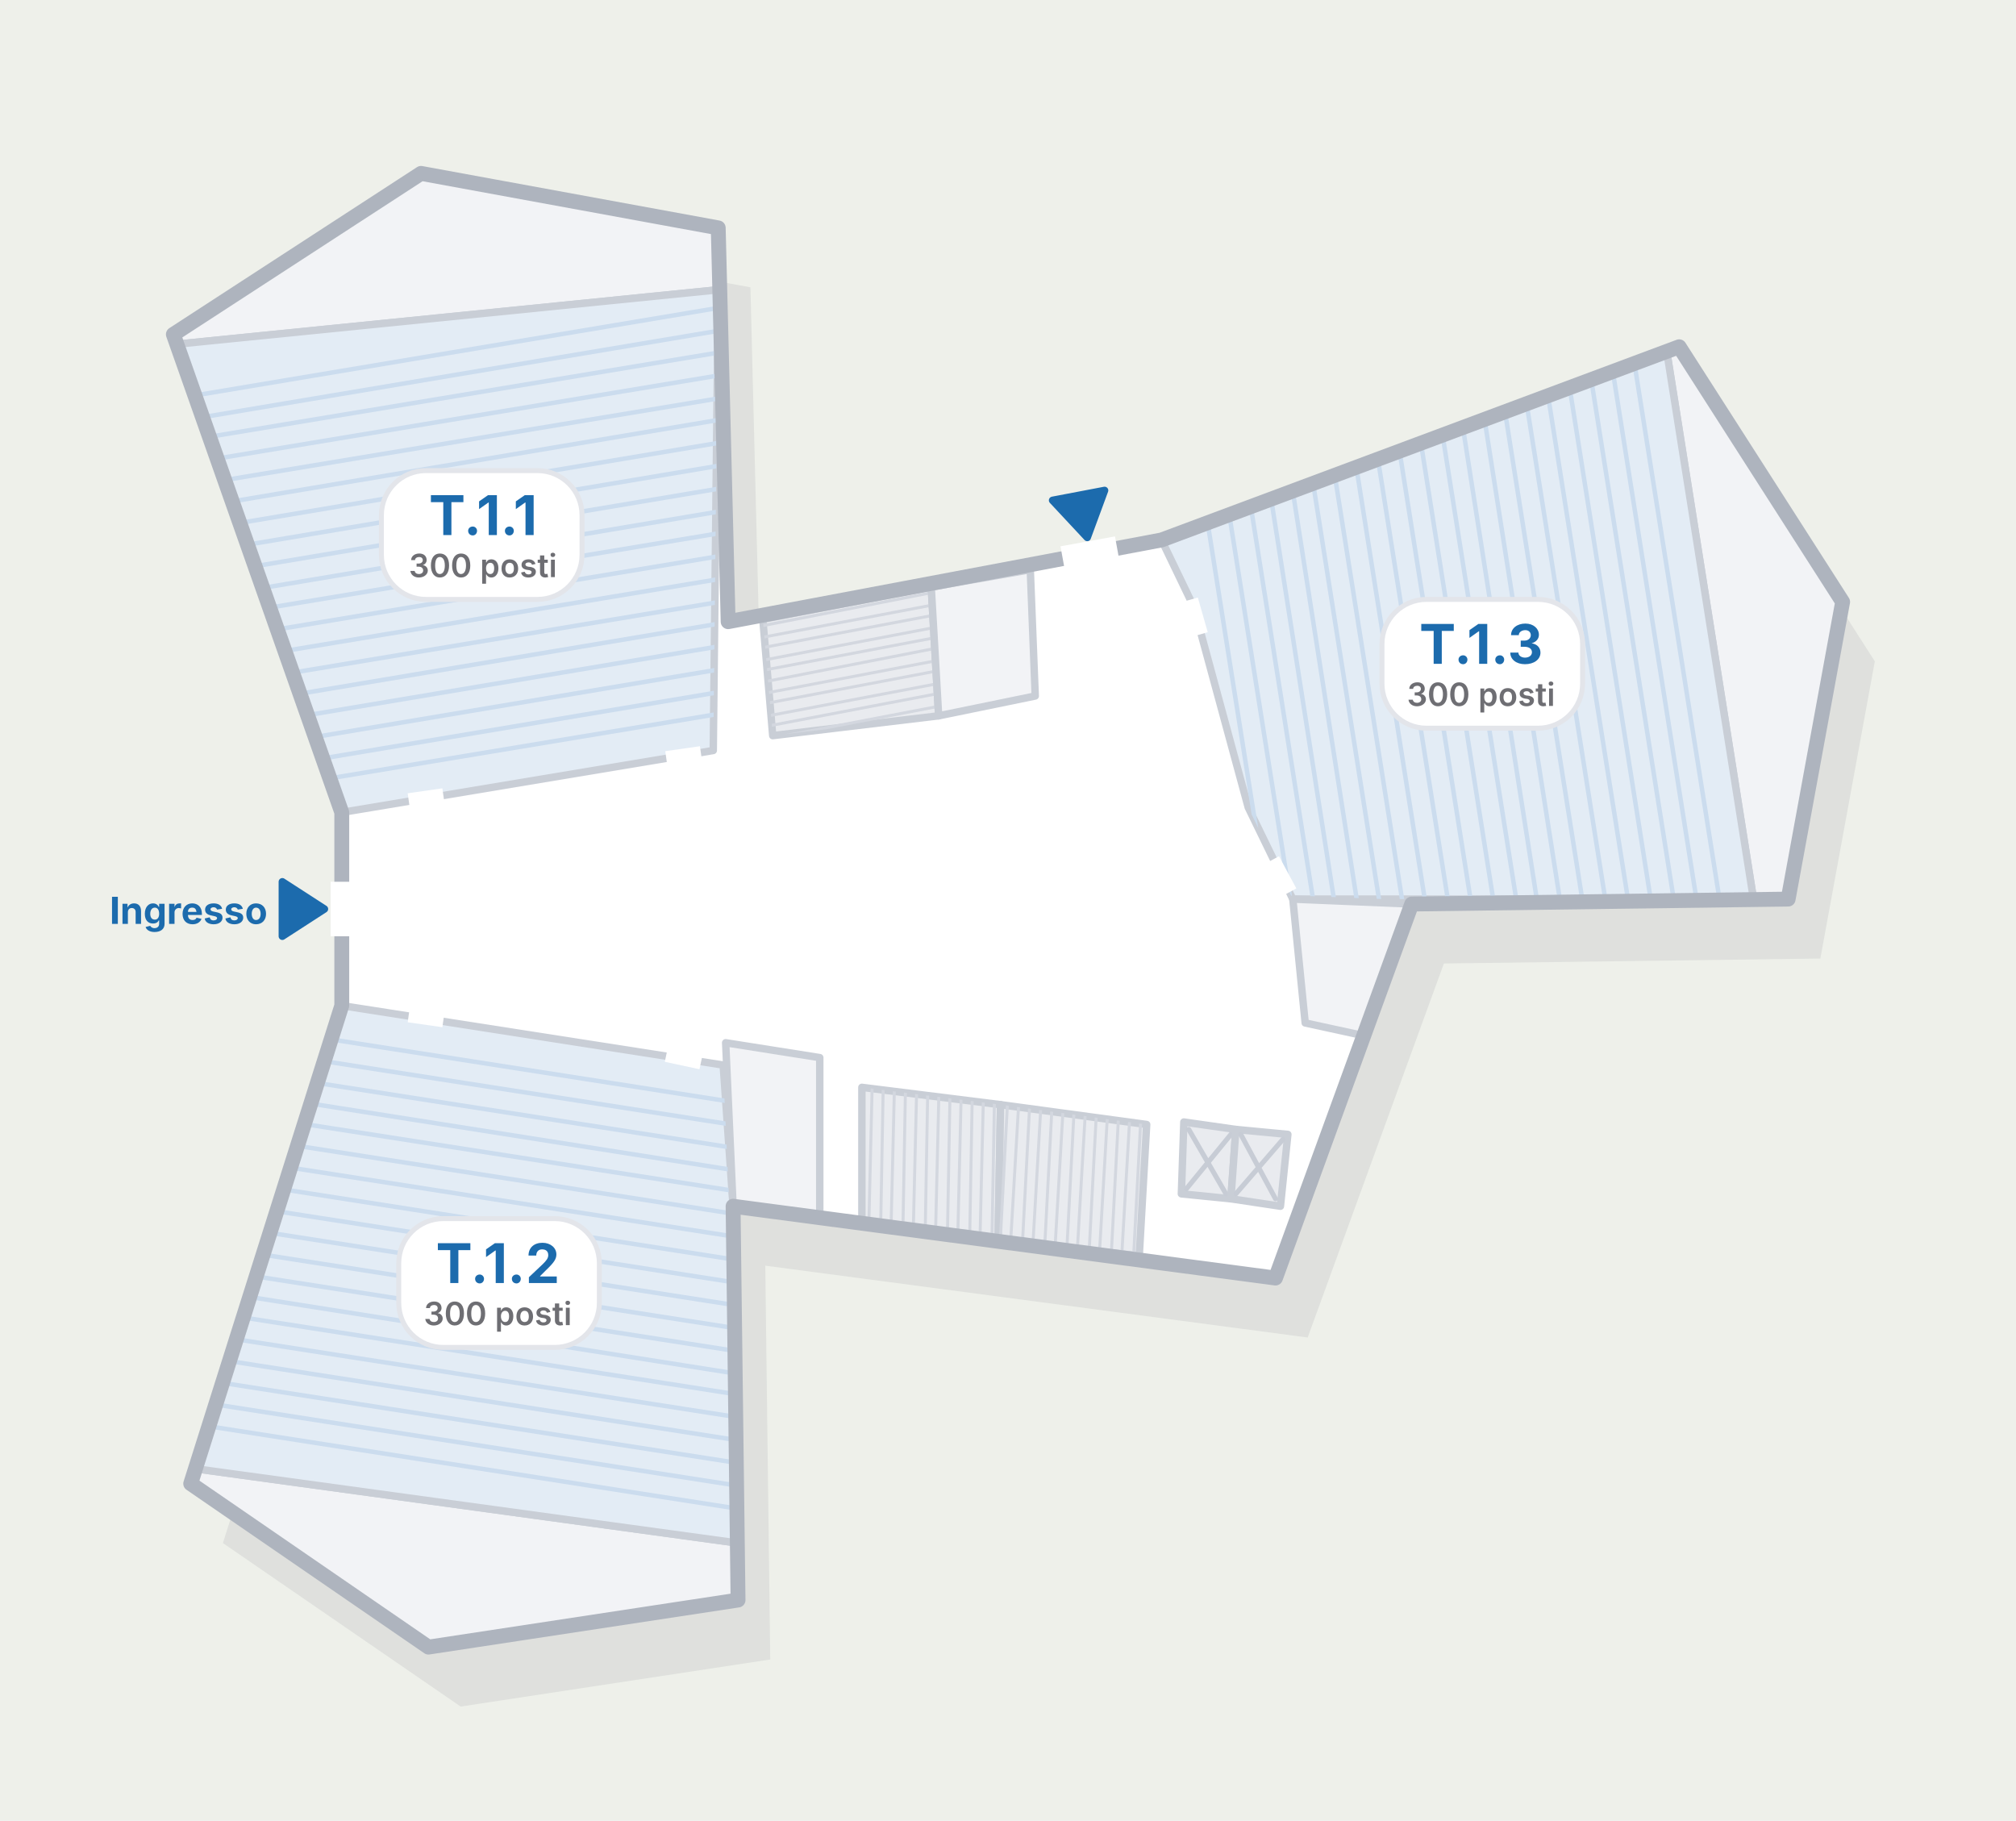
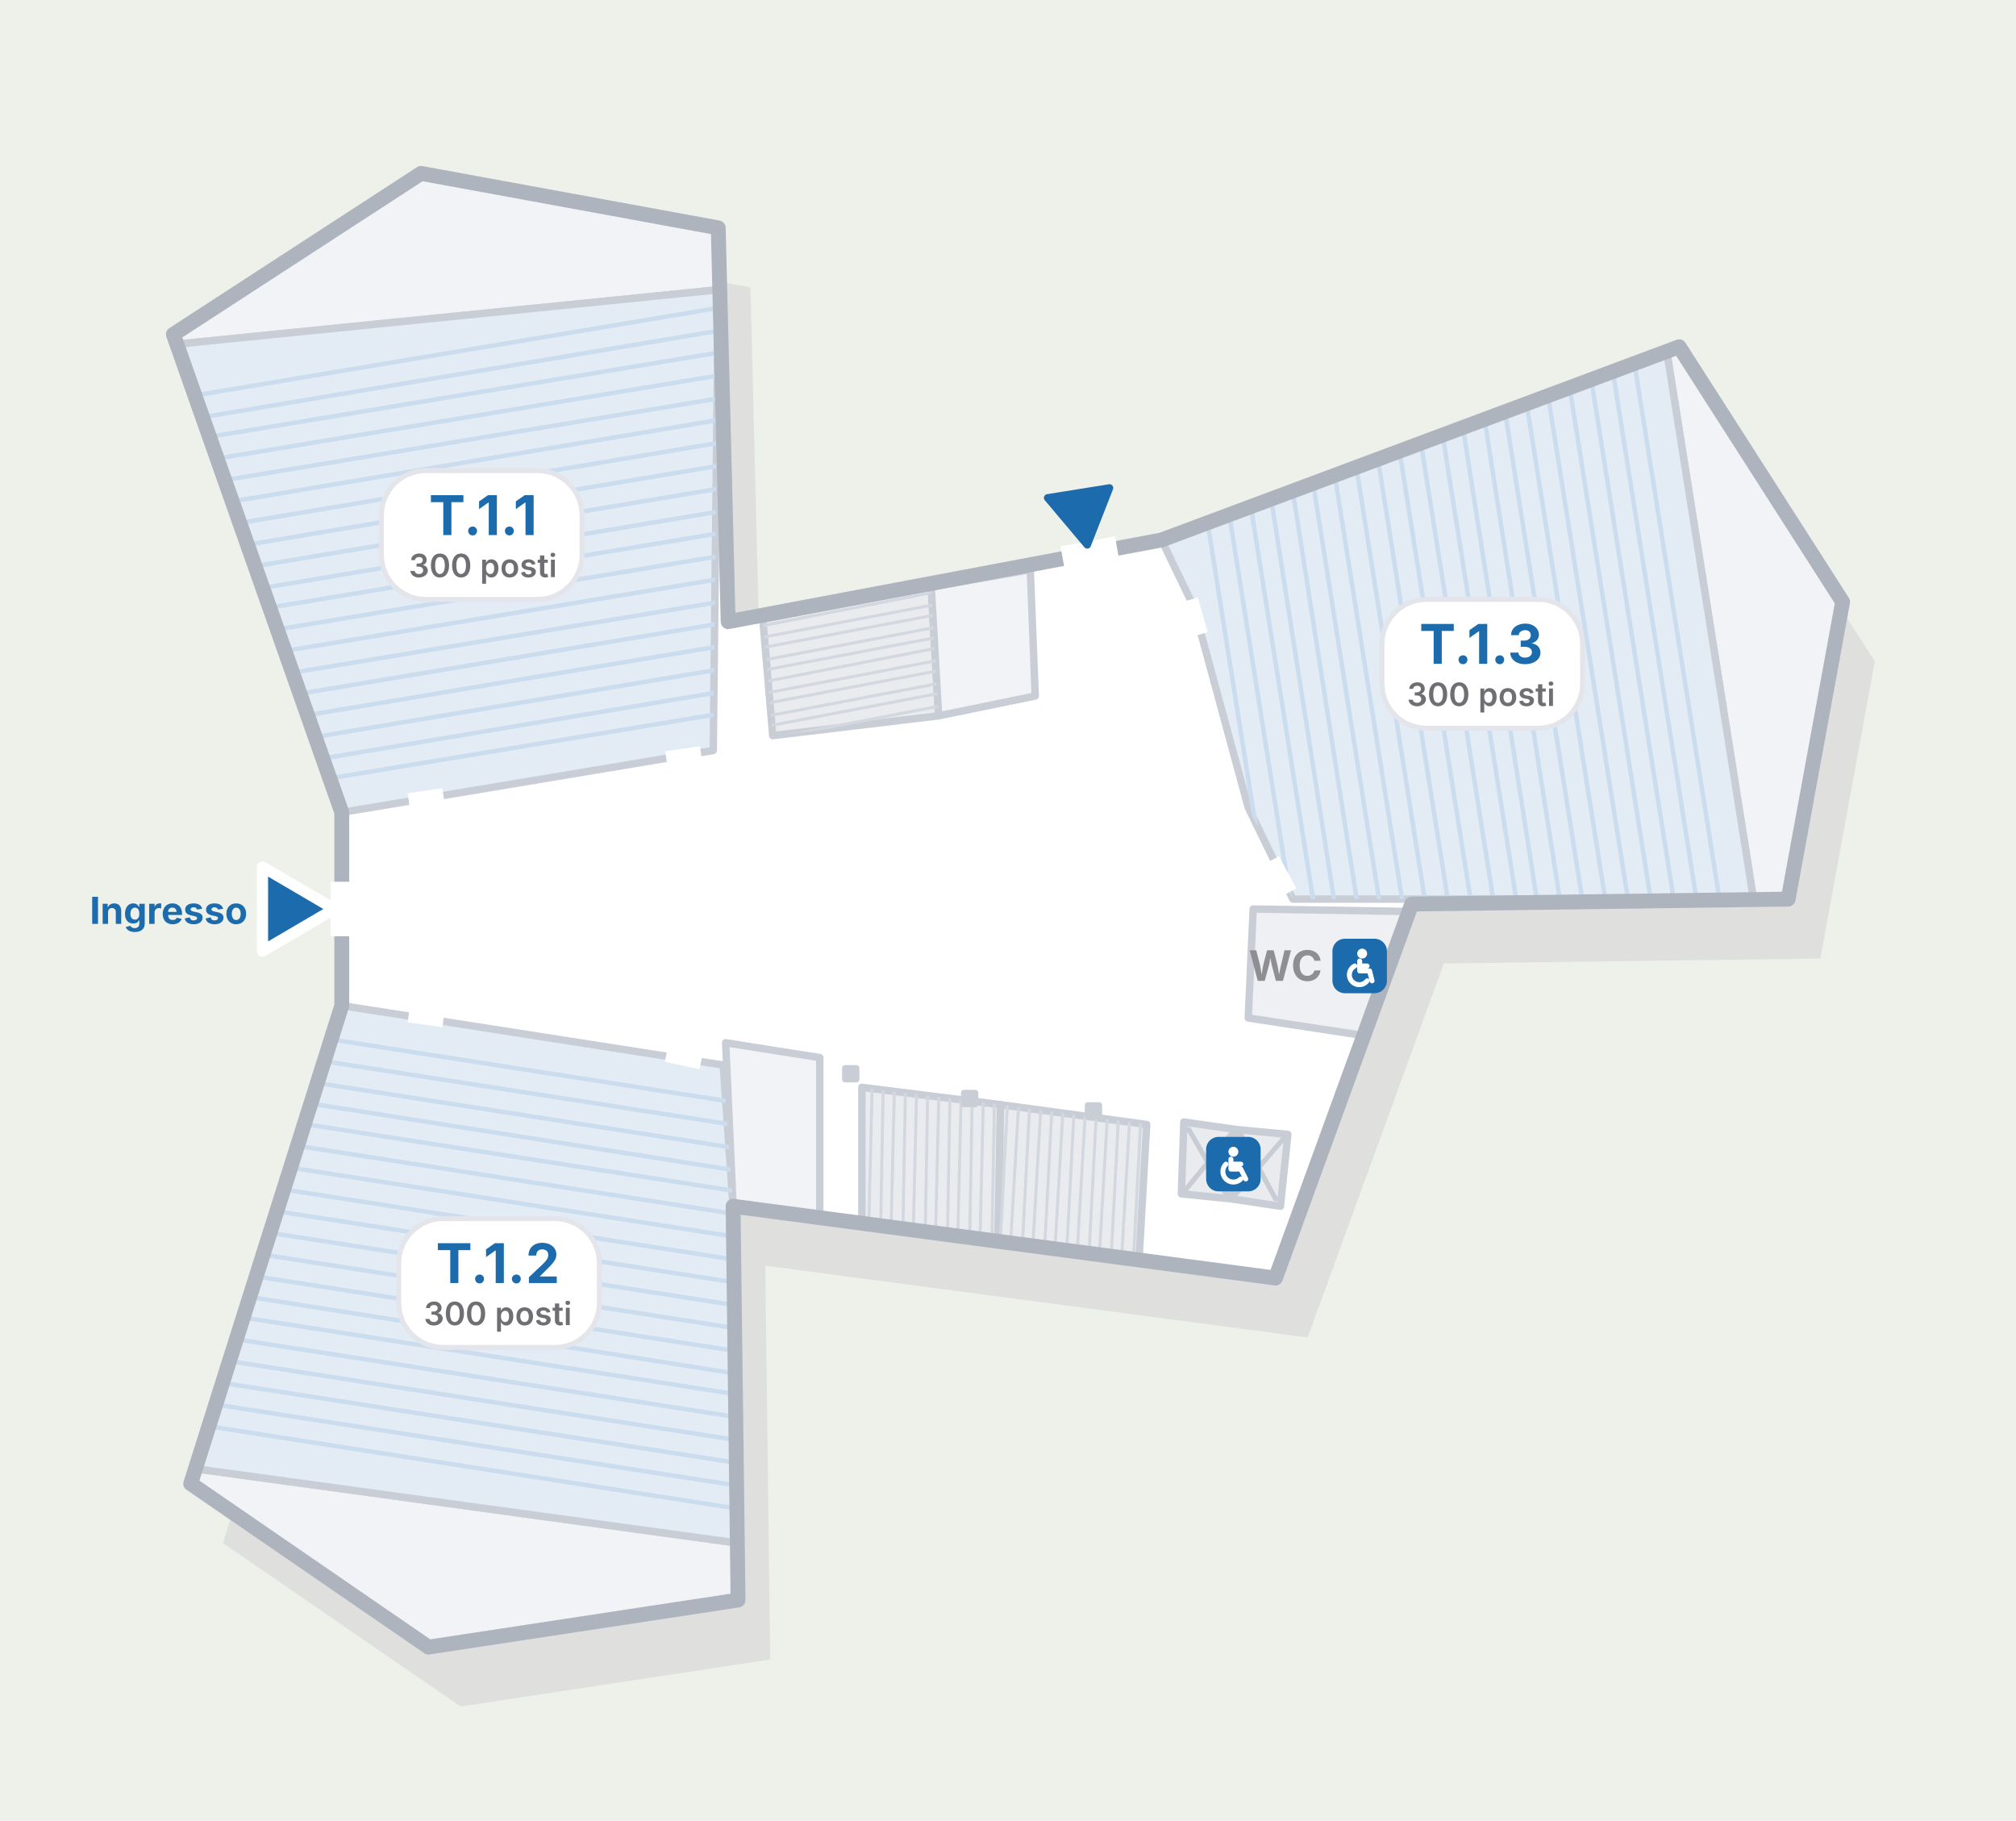
<svg xmlns="http://www.w3.org/2000/svg" viewBox="-27 -34.5 81.4 73.5" width="814" height="735">
-   <defs>
-     <clipPath id="pl-1">
-       <path d="M-19.9 -20.6L2 -22.8L1.8 -4.2L-13.2 -1.7Z" />
-     </clipPath>
-     <clipPath id="pl-3">
-       <path d="M-13.2 6.1L2.2 8.5L2.6 14.2L2.8 27.8L-19.1 24.8Z" />
-     </clipPath>
-     <clipPath id="pl-5">
-       <path d="M19.9 -12.7L40.3 -20.3L43.8 1.8L25.2 1.8L23.4 -1.9L21.2 -10Z" />
-     </clipPath>
-     <clipPath id="pl-6">
-       <path d="M3.8 -9.5L10.6 -10.8L10.9 -5.6L4.2 -4.8Z" />
-     </clipPath>
-     <clipPath id="pl-8">
-       <path d="M7.8 9.4L13.4 10.1L13.3 15.6L7.8 14.8Z" />
-     </clipPath>
-     <clipPath id="pl-9">
-       <path d="M13.4 10.1L19.3 10.9L19 16.2L13.3 15.6Z" />
-     </clipPath>
-   </defs>
-   <rect x="-27" y="-34.5" width="81.4" height="73.5" fill="#EEF0EA" />
-   <path d="M3.7 -7L3.3 -22.9L-8.7 -25.1L-18.7 -18.6L-11.9 0.7L-11.9 8.5L-18 27.8L-8.4 34.4L4.1 32.5L3.9 16.6L25.8 19.5L31.3 4.4L46.5 4.2L48.7 -7.8L42.1 -18.1L21.2 -10.3Z" fill="#4E5566" opacity="0.10" />
-   <path d="M2.4 -9.4L2 -25.3L-10 -27.5L-20 -21L-13.2 -1.7L-13.2 6.1L-19.3 25.4L-9.7 32L2.8 30.1L2.6 14.2L24.5 17.1L30 2L45.2 1.8L47.4 -10.2L40.8 -20.5L19.9 -12.7Z" fill="#FFFFFF" />
-   <g id="locali">
+   <g id="livello-fondo" data-livello="terreno">
+     <rect x="-27" y="-34.5" width="81.4" height="73.5" fill="#EEF0EA" />
+     <path d="M3.7 -7L3.3 -22.9L-8.7 -25.1L-18.7 -18.6L-11.9 0.7L-11.9 8.5L-18 27.8L-8.4 34.4L4.1 32.5L3.9 16.6L25.8 19.5L31.3 4.4L46.5 4.2L48.7 -7.8L42.1 -18.1L21.2 -10.3Z" fill="#4E5566" opacity="0.10" />
+     <path d="M2.4 -9.4L2 -25.3L-10 -27.5L-20 -21L-13.2 -1.7L-13.2 6.1L-19.3 25.4L-9.7 32L2.8 30.1L2.6 14.2L24.5 17.1L30 2L45.2 1.8L47.4 -10.2L40.8 -20.5L19.9 -12.7Z" fill="#FFFFFF" />
+   </g>
+   <g id="livello-locali" data-livello="locali">
    <g data-tipo="locale">
      <path d="M-20 -21L-10 -27.5L2 -25.3L2 -22.8L-19.9 -20.6Z" fill="#F2F3F6" stroke="#C9CED6" stroke-width="0.3" stroke-linejoin="round" />
    </g>
    <g id="MIA0203000006" data-sigla="T.1.1" data-tipo="aula">
      <path d="M-19.9 -20.6L2 -22.8L1.8 -4.2L-13.2 -1.7Z" fill="#E3ECF5" stroke="#C9CED6" stroke-width="0.3" stroke-linejoin="round" />
-       <path d="M29.3 -10.2L-26.2 -1M29.2 -11.1L-26.4 -1.8M29.1 -12L-26.5 -2.7M28.9 -12.9L-26.7 -3.6M28.8 -13.8L-26.8 -4.5M28.6 -14.6L-26.9 -5.4M28.5 -15.5L-27.1 -6.3M28.3 -16.4L-27.2 -7.2M28.2 -17.3L-27.4 -8.1M28 -18.2L-27.5 -8.9M27.9 -19.1L-27.7 -9.8M27.7 -20L-27.8 -10.7M27.6 -20.9L-28 -11.6M27.4 -21.8L-28.1 -12.5M27.3 -22.6L-28.3 -13.4M27.1 -23.5L-28.4 -14.3M27 -24.4L-28.6 -15.2M26.8 -25.3L-28.7 -16M26.7 -26.2L-28.9 -16.9" clip-path="url(#pl-1)" stroke="#CBDCEE" stroke-width="0.18" />
    </g>
    <g data-tipo="locale">
      <path d="M-19.1 24.8L2.8 27.8L2.8 30.1L-9.7 32L-19.3 25.4Z" fill="#F2F3F6" stroke="#C9CED6" stroke-width="0.3" stroke-linejoin="round" />
    </g>
    <g id="MIA0203000030" data-sigla="T.1.2" data-tipo="aula">
      <path d="M-13.2 6.1L2.2 8.5L2.6 14.2L2.8 27.8L-19.1 24.8Z" fill="#E3ECF5" stroke="#C9CED6" stroke-width="0.3" stroke-linejoin="round" />
-       <path d="M-41 3.2L14.2 11.8M-41.2 4.1L14.1 12.7M-41.3 5L13.9 13.6M-41.5 5.8L13.8 14.5M-41.6 6.7L13.7 15.3M-41.7 7.6L13.5 16.2M-41.9 8.5L13.4 17.1M-42 9.4L13.2 18M-42.2 10.3L13.1 18.9M-42.3 11.2L13 19.8M-42.4 12.1L12.8 20.7M-42.6 13L12.7 21.6M-42.7 13.8L12.5 22.5M-42.8 14.7L12.4 23.3M-43 15.6L12.3 24.2M-43.1 16.5L12.1 25.1M-43.3 17.4L12 26M-43.4 18.3L11.9 26.9M-43.5 19.2L11.7 27.8" clip-path="url(#pl-3)" stroke="#CBDCEE" stroke-width="0.18" />
    </g>
    <g data-tipo="locale">
      <path d="M40.3 -20.3L40.8 -20.5L47.4 -10.2L45.2 1.8L43.8 1.8Z" fill="#F2F3F6" stroke="#C9CED6" stroke-width="0.3" stroke-linejoin="round" />
    </g>
    <g id="MIA0203000012" data-sigla="T.1.3" data-tipo="aula">
      <path d="M19.9 -12.7L40.3 -20.3L43.8 1.8L25.2 1.8L23.4 -1.9L21.2 -10Z" fill="#E3ECF5" stroke="#C9CED6" stroke-width="0.3" stroke-linejoin="round" />
-       <path d="M34.6 -47.5L43.3 7.3M33.7 -47.4L42.4 7.5M32.8 -47.2L41.5 7.6M31.9 -47.1L40.6 7.8M31 -46.9L39.7 7.9M30.1 -46.8L38.8 8M29.2 -46.7L37.9 8.2M28.4 -46.5L37 8.3M27.5 -46.4L36.1 8.5M26.6 -46.2L35.3 8.6M25.7 -46.1L34.4 8.8M24.8 -46L33.5 8.9M23.9 -45.8L32.6 9M23 -45.7L31.7 9.2M22.1 -45.5L30.8 9.3M21.2 -45.4L29.9 9.5M20.4 -45.3L29 9.6M19.5 -45.1L28.1 9.7M18.6 -45L27.3 9.9M17.7 -44.8L26.4 10M16.8 -44.7L25.5 10.2" clip-path="url(#pl-5)" stroke="#CBDCEE" stroke-width="0.18" />
    </g>
    <g data-tipo="scale">
      <path d="M3.8 -9.5L10.6 -10.8L10.9 -5.6L4.2 -4.8Z" fill="#E9EBEF" stroke="#C9CED6" stroke-width="0.3" stroke-linejoin="round" />
-       <path d="M-5.1 -7.5L12.8 -11M-5 -7.1L12.9 -10.5M-4.9 -6.7L13 -10.1M-4.8 -6.2L13 -9.6M-4.8 -5.8L13.1 -9.2M-4.7 -5.3L13.2 -8.8M-4.6 -4.9L13.3 -8.3M-4.5 -4.5L13.4 -7.9M-4.4 -4L13.5 -7.4M-4.3 -3.6L13.5 -7M-4.2 -3.1L13.6 -6.5" clip-path="url(#pl-6)" stroke="#D3D7DF" stroke-width="0.12" />
    </g>
    <g data-tipo="locale">
      <path d="M10.6 -10.8L14.6 -11.5L14.8 -6.4L10.9 -5.6Z" fill="#F2F3F6" stroke="#C9CED6" stroke-width="0.3" stroke-linejoin="round" />
    </g>
    <g data-tipo="scale">
      <path d="M7.8 9.4L13.4 10.1L13.3 15.6L7.8 14.8Z" fill="#E9EBEF" stroke="#C9CED6" stroke-width="0.3" stroke-linejoin="round" />
-       <path d="M13.3 1.8L13 18.4M12.9 1.8L12.5 18.4M12.4 1.8L12.1 18.4M12 1.8L11.6 18.4M11.5 1.8L11.2 18.4M11.1 1.7L10.7 18.4M10.6 1.7L10.3 18.4M10.2 1.7L9.8 18.3M9.7 1.7L9.4 18.3M9.3 1.7L8.9 18.3M8.8 1.7L8.5 18.3M8.4 1.7L8 18.3" clip-path="url(#pl-8)" stroke="#D3D7DF" stroke-width="0.12" />
    </g>
    <g data-tipo="scale">
      <path d="M13.4 10.1L19.3 10.9L19 16.2L13.3 15.6Z" fill="#E9EBEF" stroke="#C9CED6" stroke-width="0.3" stroke-linejoin="round" />
-       <path d="M19.5 2.3L18.6 19.5M19.1 2.3L18.1 19.5M18.6 2.2L17.7 19.4M18.2 2.2L17.2 19.4M17.7 2.2L16.8 19.4M17.3 2.2L16.3 19.4M16.8 2.1L15.9 19.3M16.4 2.1L15.4 19.3M15.9 2.1L15 19.3M15.5 2L14.5 19.3M15 2L14.1 19.2M14.6 2L13.6 19.2M14.1 2L13.2 19.2" clip-path="url(#pl-9)" stroke="#D3D7DF" stroke-width="0.12" />
    </g>
    <g data-tipo="ascensore">
      <path d="M20.8 10.8L22.9 11.1L22.7 13.9L20.7 13.7Z" fill="#E9EBEF" stroke="#C9CED6" stroke-width="0.3" stroke-linejoin="round" />
-       <path d="M21 11.1L22.5 13.7M22.7 11.3L20.9 13.5" stroke="#C7CCD5" stroke-width="0.2" stroke-linecap="round" />
    </g>
    <g data-tipo="ascensore">
      <path d="M22.9 11.1L25 11.3L24.7 14.2L22.7 13.9Z" fill="#E9EBEF" stroke="#C9CED6" stroke-width="0.3" stroke-linejoin="round" />
-       <path d="M23.1 11.3L24.5 13.9M24.8 11.5L22.9 13.7" stroke="#C7CCD5" stroke-width="0.2" stroke-linecap="round" />
    </g>
    <g data-tipo="locale">
      <path d="M2.3 7.6L6.1 8.2L6.1 14.7L2.6 14.2Z" fill="#F2F3F6" stroke="#C9CED6" stroke-width="0.3" stroke-linejoin="round" />
    </g>
-     <g data-tipo="locale">
-       <path d="M25.2 1.8L30 2L28 7.3L25.7 6.8Z" fill="#F2F3F6" stroke="#C9CED6" stroke-width="0.3" stroke-linejoin="round" />
+     <g data-tipo="wc">
+       <path d="M23.6 2.2L29.9 2.3L28 7.3L23.4 6.6Z" fill="#EEF0F3" stroke="#C9CED6" stroke-width="0.3" stroke-linejoin="round" />
    </g>
  </g>
-   <path id="porte" d="M-9.1 -2.4L-10.5 -2.2M1.3 -4.1L-0.1 -3.9M-10.5 6.5L-9.1 6.7M-0.1 8.1L1.3 8.4M21.5 -8.9L21.1 -10.3M25.1 1.5L24.4 0.2" stroke="#FFFFFF" stroke-width="0.55" />
-   <path id="muro" d="M2.4 -9.4L2 -25.3L-10 -27.5L-20 -21L-13.2 -1.7L-13.2 6.1L-19.3 25.4L-9.7 32L2.8 30.1L2.6 14.2L24.5 17.1L30 2L45.2 1.8L47.4 -10.2L40.8 -20.5L19.9 -12.7Z" fill="none" stroke="#AEB4BE" stroke-width="0.6" stroke-linejoin="round" />
-   <g id="ingressi">
+   <g id="livello-gradoni" data-livello="gradoni">
+     <defs>
+       <clipPath id="gr-1">
+         <path d="M-19.9 -20.6L2 -22.8L1.8 -4.2L-13.2 -1.7Z" />
+       </clipPath>
+       <clipPath id="gr-3">
+         <path d="M-13.2 6.1L2.2 8.5L2.6 14.2L2.8 27.8L-19.1 24.8Z" />
+       </clipPath>
+       <clipPath id="gr-5">
+         <path d="M19.9 -12.7L40.3 -20.3L43.8 1.8L25.2 1.8L23.4 -1.9L21.2 -10Z" />
+       </clipPath>
+     </defs>
+     <path d="M29.3 -10.2L-26.2 -1M29.2 -11.1L-26.4 -1.8M29.1 -12L-26.5 -2.7M28.9 -12.9L-26.7 -3.6M28.8 -13.8L-26.8 -4.5M28.6 -14.6L-26.9 -5.4M28.5 -15.5L-27.1 -6.3M28.3 -16.4L-27.2 -7.2M28.2 -17.3L-27.4 -8.1M28 -18.2L-27.5 -8.9M27.9 -19.1L-27.7 -9.8M27.7 -20L-27.8 -10.7M27.6 -20.9L-28 -11.6M27.4 -21.8L-28.1 -12.5M27.3 -22.6L-28.3 -13.4M27.1 -23.5L-28.4 -14.3M27 -24.4L-28.6 -15.2M26.8 -25.3L-28.7 -16M26.7 -26.2L-28.9 -16.9" clip-path="url(#gr-1)" stroke="#CBDCEE" stroke-width="0.18" />
+     <path d="M-41 3.2L14.2 11.8M-41.2 4.1L14.1 12.7M-41.3 5L13.9 13.6M-41.5 5.8L13.8 14.5M-41.6 6.7L13.7 15.3M-41.7 7.6L13.5 16.2M-41.9 8.5L13.4 17.1M-42 9.4L13.2 18M-42.2 10.3L13.1 18.9M-42.3 11.2L13 19.8M-42.4 12.1L12.8 20.7M-42.6 13L12.7 21.6M-42.7 13.8L12.5 22.5M-42.8 14.7L12.4 23.3M-43 15.6L12.3 24.2M-43.1 16.5L12.1 25.1M-43.3 17.4L12 26M-43.4 18.3L11.9 26.9M-43.5 19.2L11.7 27.8" clip-path="url(#gr-3)" stroke="#CBDCEE" stroke-width="0.18" />
+     <path d="M34.6 -47.5L43.3 7.3M33.7 -47.4L42.4 7.5M32.8 -47.2L41.5 7.6M31.9 -47.1L40.6 7.8M31 -46.9L39.7 7.9M30.1 -46.8L38.8 8M29.2 -46.7L37.9 8.2M28.4 -46.5L37 8.3M27.5 -46.4L36.1 8.5M26.6 -46.2L35.3 8.6M25.7 -46.1L34.4 8.8M24.8 -46L33.5 8.9M23.9 -45.8L32.6 9M23 -45.7L31.7 9.2M22.1 -45.5L30.8 9.3M21.2 -45.4L29.9 9.5M20.4 -45.3L29 9.6M19.5 -45.1L28.1 9.7M18.6 -45L27.3 9.9M17.7 -44.8L26.4 10M16.8 -44.7L25.5 10.2" clip-path="url(#gr-5)" stroke="#CBDCEE" stroke-width="0.18" />
+   </g>
+   <g id="livello-gradini" data-livello="gradini">
+     <defs>
+       <clipPath id="gd-6">
+         <path d="M3.8 -9.5L10.6 -10.8L10.9 -5.6L4.2 -4.8Z" />
+       </clipPath>
+       <clipPath id="gd-8">
+         <path d="M7.8 9.4L13.4 10.1L13.3 15.6L7.8 14.8Z" />
+       </clipPath>
+       <clipPath id="gd-9">
+         <path d="M13.4 10.1L19.3 10.9L19 16.2L13.3 15.6Z" />
+       </clipPath>
+     </defs>
+     <path d="M-5.1 -7.5L12.8 -11M-5 -7.1L12.9 -10.5M-4.9 -6.7L13 -10.1M-4.8 -6.2L13 -9.6M-4.8 -5.8L13.1 -9.2M-4.7 -5.3L13.2 -8.8M-4.6 -4.9L13.3 -8.3M-4.5 -4.5L13.4 -7.9M-4.4 -4L13.5 -7.4M-4.3 -3.6L13.5 -7M-4.2 -3.1L13.6 -6.5" clip-path="url(#gd-6)" stroke="#D3D7DF" stroke-width="0.12" />
+     <path d="M13.3 1.8L13 18.4M12.9 1.8L12.5 18.4M12.4 1.8L12.1 18.4M12 1.8L11.6 18.4M11.5 1.8L11.2 18.4M11.1 1.7L10.7 18.4M10.6 1.7L10.3 18.4M10.2 1.7L9.8 18.3M9.7 1.7L9.4 18.3M9.3 1.7L8.9 18.3M8.8 1.7L8.5 18.3M8.4 1.7L8 18.3" clip-path="url(#gd-8)" stroke="#D3D7DF" stroke-width="0.12" />
+     <path d="M19.5 2.3L18.6 19.5M19.1 2.3L18.1 19.5M18.6 2.2L17.7 19.4M18.2 2.2L17.2 19.4M17.7 2.2L16.8 19.4M17.3 2.2L16.3 19.4M16.8 2.1L15.9 19.3M16.4 2.1L15.4 19.3M15.9 2.1L15 19.3M15.5 2L14.5 19.3M15 2L14.1 19.2M14.6 2L13.6 19.2M14.1 2L13.2 19.2" clip-path="url(#gd-9)" stroke="#D3D7DF" stroke-width="0.12" />
+   </g>
+   <g id="livello-ascensori" data-livello="ascensori">
+     <path d="M21 11.1L22.5 13.7M22.7 11.3L20.9 13.5" stroke="#C7CCD5" stroke-width="0.2" stroke-linecap="round" />
+     <path d="M23.1 11.3L24.5 13.9M24.8 11.5L22.9 13.7" stroke="#C7CCD5" stroke-width="0.2" stroke-linecap="round" />
+   </g>
+   <g id="livello-pilastri" data-livello="pilastri">
+     <rect x="16.8" y="10" width="0.7" height="0.7" rx="0.12" fill="#C9CED6" />
+     <rect x="7" y="8.5" width="0.7" height="0.7" rx="0.12" fill="#C9CED6" />
+     <rect x="11.8" y="9.5" width="0.7" height="0.7" rx="0.12" fill="#C9CED6" />
+   </g>
+   <g id="livello-porte" data-livello="porte">
+     <path d="M-9.1 -2.4L-10.5 -2.2M1.3 -4.1L-0.1 -3.9M-10.5 6.5L-9.1 6.7M-0.1 8.1L1.3 8.4M21.5 -8.9L21.1 -10.3M25.1 1.5L24.4 0.2" stroke="#FFFFFF" stroke-width="0.55" />
+   </g>
+   <g id="livello-muri" data-livello="muri">
+     <path d="M2.4 -9.4L2 -25.3L-10 -27.5L-20 -21L-13.2 -1.7L-13.2 6.1L-19.3 25.4L-9.7 32L2.8 30.1L2.6 14.2L24.5 17.1L30 2L45.2 1.8L47.4 -10.2L40.8 -20.5L19.9 -12.7Z" fill="none" stroke="#AEB4BE" stroke-width="0.6" stroke-linejoin="round" />
+   </g>
+   <g id="livello-ingressi" data-livello="ingressi">
    <path d="M-13.2 1.1L-13.2 3.3" stroke="#FFFFFF" stroke-width="0.9" />
-     <path d="M-13.9 2.2L-15.6 1.1L-15.6 3.3Z" fill="#1C6BAD" stroke="#1C6BAD" stroke-width="0.3" stroke-linejoin="round" />
-     <text x="-16.2" y="2.8" font-size="1.5" font-weight="700" text-anchor="end" fill="#1C6BAD" font-family="-apple-system, system-ui, sans-serif">Ingresso</text>
+     <path d="M-13.5 2.2L-16.4 0.5L-16.4 3.9Z" fill="#1C6BAD" stroke="#FFFFFF" stroke-width="0.45" stroke-linejoin="round" />
+     <text x="-17" y="2.8" font-size="1.5" font-weight="700" text-anchor="end" fill="#1C6BAD" font-family="-apple-system, system-ui, sans-serif">Ingresso</text>
    <path d="M18.1 -12.4L15.9 -12" stroke="#FFFFFF" stroke-width="0.9" />
-     <path d="M16.9 -12.8L17.6 -14.7L15.5 -14.3Z" fill="#1C6BAD" stroke="#1C6BAD" stroke-width="0.3" stroke-linejoin="round" />
+     <path d="M16.9 -12.5L17.8 -14.8L15.3 -14.4Z" fill="#1C6BAD" stroke="#1C6BAD" stroke-width="0.3" stroke-linejoin="round" />
  </g>
-   <g id="etichette">
+   <g id="livello-accessibilita" data-livello="accessibilita">
+     <rect x="21.7" y="11.4" width="2.2" height="2.2" rx="0.5" fill="#1C6BAD" />
+     <circle cx="22.8" cy="12" r="0.2" fill="#FFFFFF" />
+     <path d="M22.7 12.3L22.7 12.7L23.1 12.7L23.3 13.1M22.7 12.5L23.1 12.5" fill="none" stroke="#FFFFFF" stroke-width="0.2" stroke-linecap="round" stroke-linejoin="round" />
+     <path d="M22.5 12.5A0.4 0.4 0 1 0 23.1 13.1" fill="none" stroke="#FFFFFF" stroke-width="0.2" stroke-linecap="round" />
+     <rect x="26.8" y="3.4" width="2.2" height="2.2" rx="0.5" fill="#1C6BAD" />
+     <circle cx="28" cy="4" r="0.2" fill="#FFFFFF" />
+     <path d="M27.9 4.3L27.9 4.7L28.3 4.7L28.4 5.1M27.9 4.5L28.2 4.5" fill="none" stroke="#FFFFFF" stroke-width="0.2" stroke-linecap="round" stroke-linejoin="round" />
+     <path d="M27.7 4.5A0.4 0.4 0 1 0 28.2 5.1" fill="none" stroke="#FFFFFF" stroke-width="0.2" stroke-linecap="round" />
+   </g>
+   <g id="livello-acqua" data-livello="acqua">
+ </g>
+   <g id="livello-etichette" data-livello="etichette">
    <g id="MIA0203000006-etichetta">
      <rect x="-11.6" y="-15.5" width="8.1" height="5.2" rx="1.8" fill="#FFFFFF" stroke="#E3E5EA" stroke-width="0.2" />
      <text x="-7.5" y="-12.9" font-size="2.2" font-weight="700" text-anchor="middle" fill="#1C6BAD" font-family="-apple-system, system-ui, sans-serif">T.1.1</text>
      <text x="-7.5" y="-11.2" font-size="1.3" font-weight="600" text-anchor="middle" fill="#6E6E73" font-family="-apple-system, system-ui, sans-serif">300 posti</text>
    </g>
    <g id="MIA0203000030-etichetta">
      <rect x="-10.9" y="14.7" width="8.1" height="5.2" rx="1.8" fill="#FFFFFF" stroke="#E3E5EA" stroke-width="0.2" />
      <text x="-6.9" y="17.3" font-size="2.2" font-weight="700" text-anchor="middle" fill="#1C6BAD" font-family="-apple-system, system-ui, sans-serif">T.1.2</text>
      <text x="-6.9" y="19" font-size="1.3" font-weight="600" text-anchor="middle" fill="#6E6E73" font-family="-apple-system, system-ui, sans-serif">300 posti</text>
    </g>
    <g id="MIA0203000012-etichetta">
      <rect x="28.8" y="-10.3" width="8.1" height="5.2" rx="1.8" fill="#FFFFFF" stroke="#E3E5EA" stroke-width="0.2" />
      <text x="32.8" y="-7.7" font-size="2.2" font-weight="700" text-anchor="middle" fill="#1C6BAD" font-family="-apple-system, system-ui, sans-serif">T.1.3</text>
      <text x="32.8" y="-6" font-size="1.3" font-weight="600" text-anchor="middle" fill="#6E6E73" font-family="-apple-system, system-ui, sans-serif">300 posti</text>
    </g>
+     <text x="24.9" y="5.1" font-size="1.7" font-weight="700" text-anchor="middle" fill="#8E8E93" font-family="-apple-system, system-ui, sans-serif">WC</text>
  </g>
</svg>
